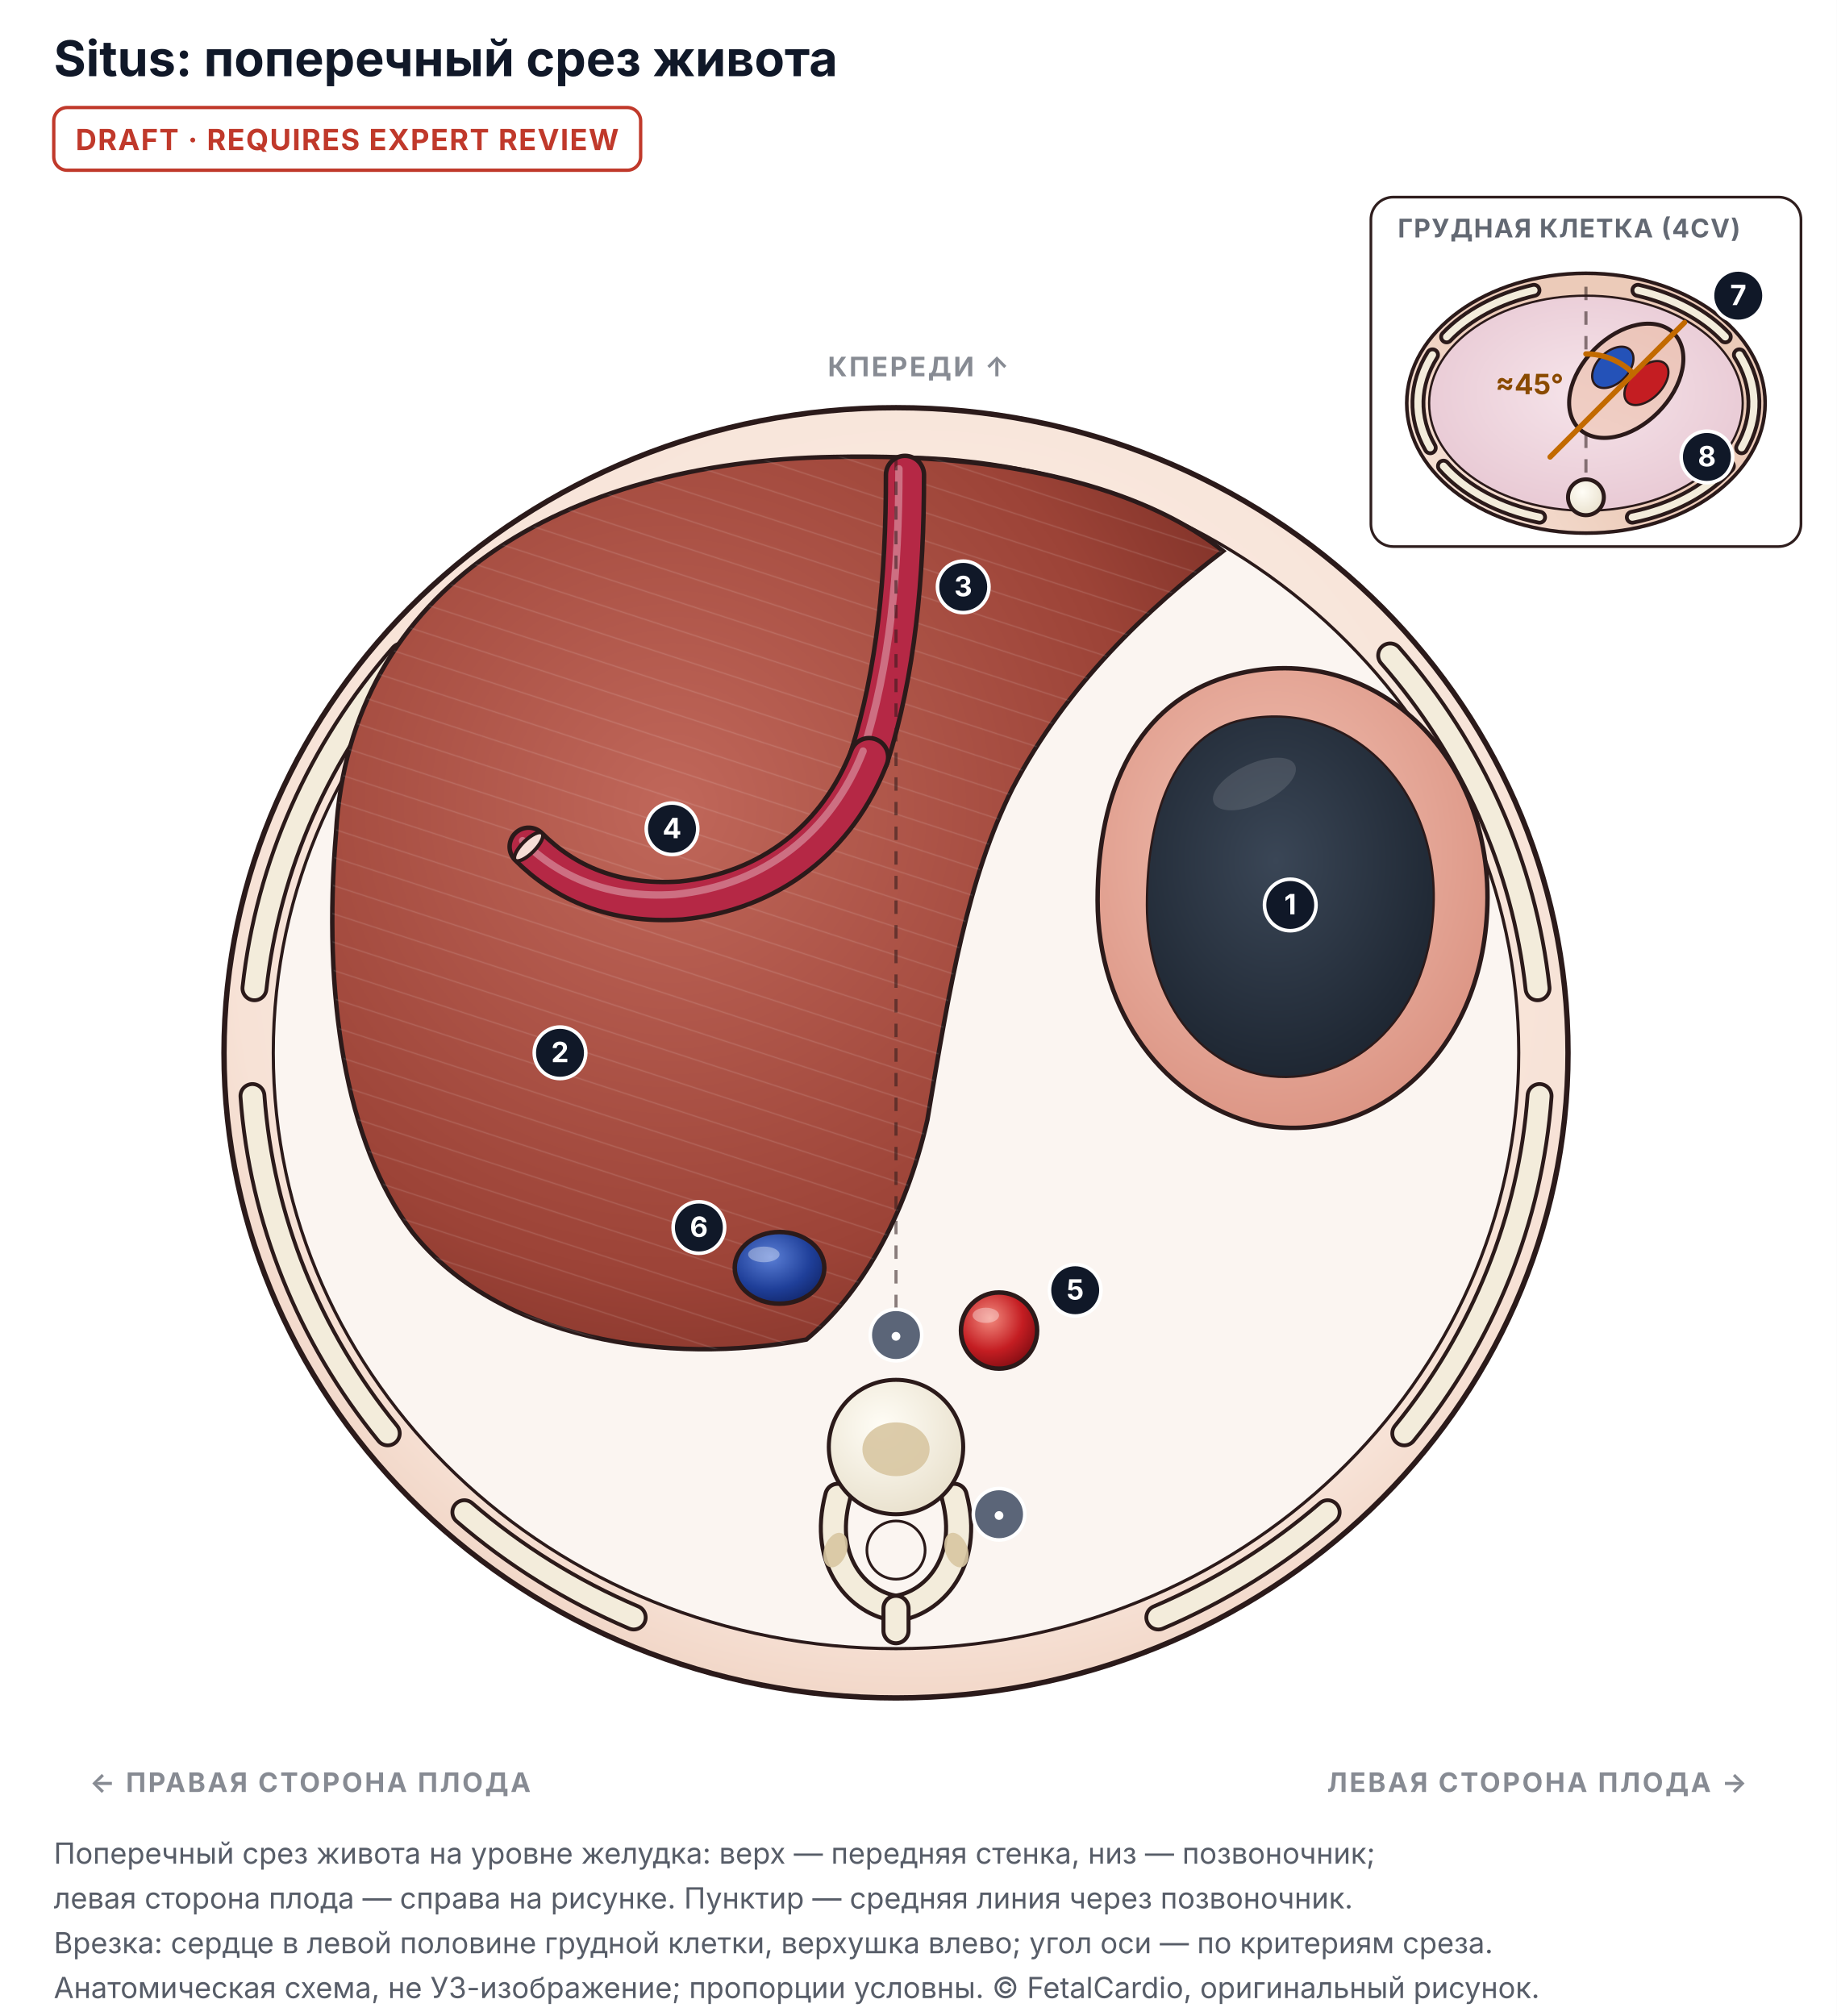
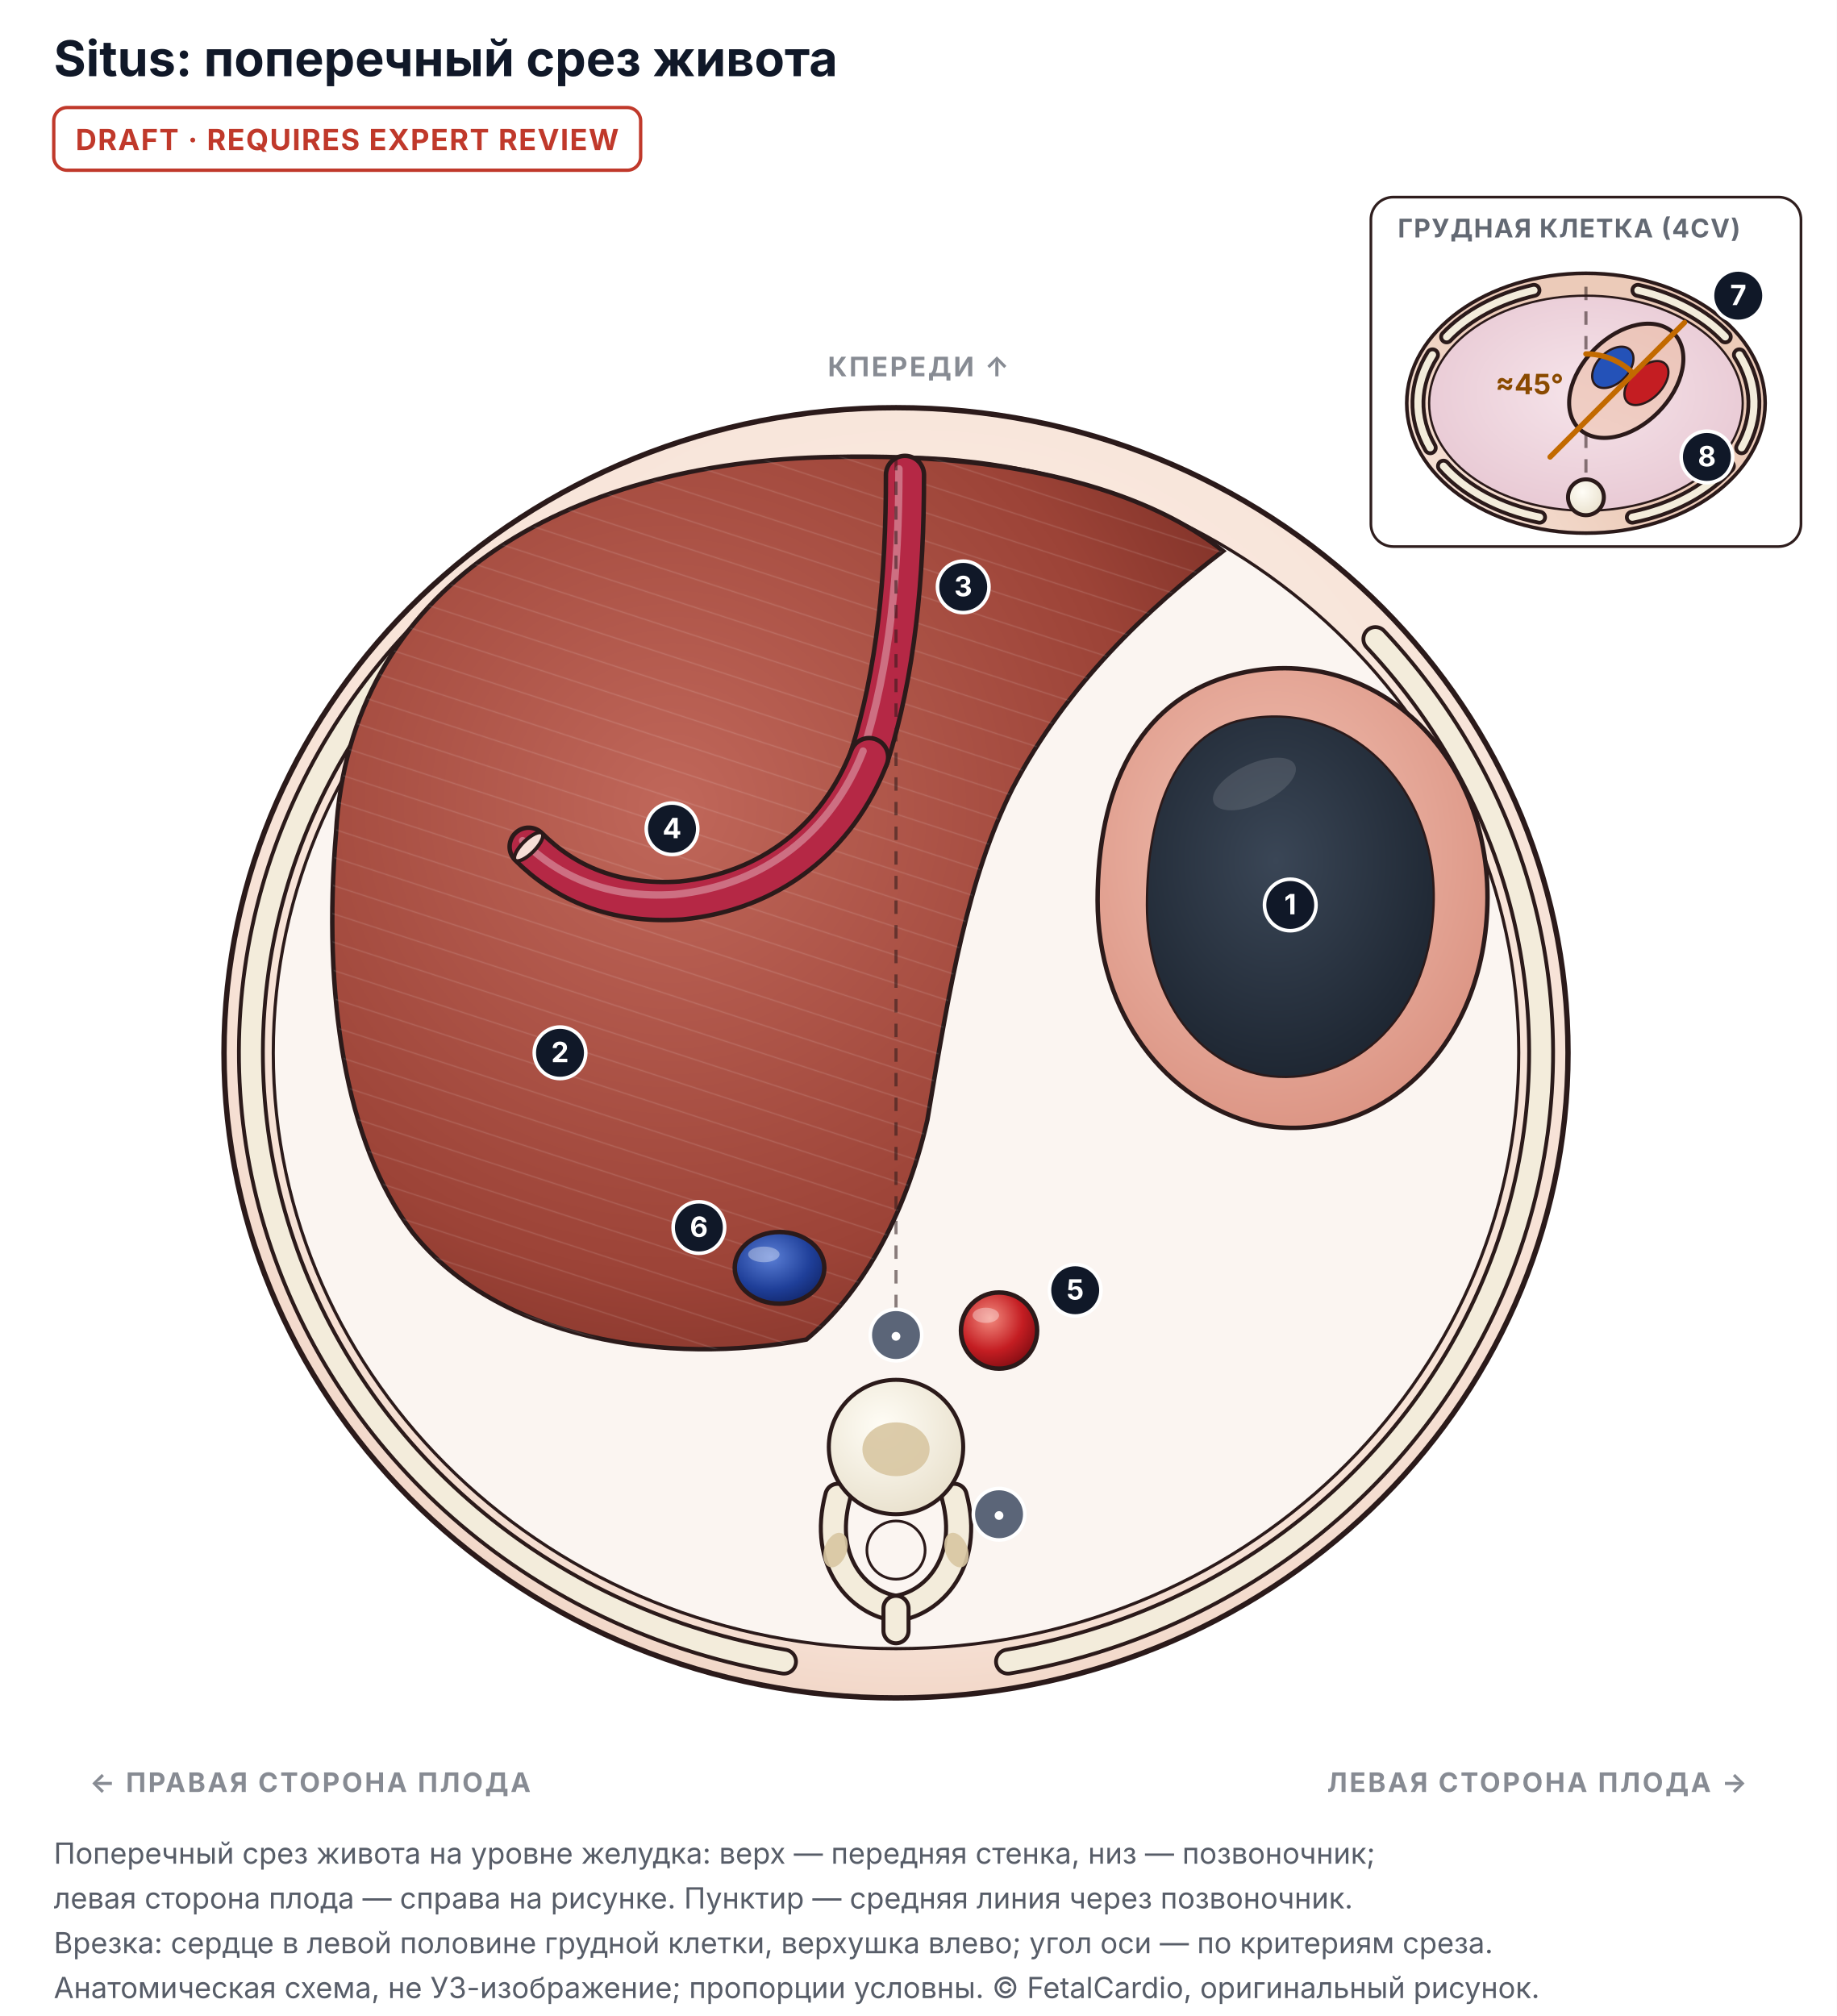
<svg xmlns="http://www.w3.org/2000/svg" viewBox="0 0 820 900" role="img" aria-labelledby="t-situs-normal d-situs-normal" font-family="Inter, system-ui, -apple-system, 'Segoe UI', Roboto, sans-serif" data-status="draft">
  <defs>
    <radialGradient id="g-myo" gradientUnits="userSpaceOnUse" cx="430" cy="300" r="380">
      <stop offset="0" stop-color="#fdf2ee" />
      <stop offset=".6" stop-color="#f6dcd4" />
      <stop offset="1" stop-color="#e9bfb3" />
    </radialGradient>
    <radialGradient id="g-blue" gradientUnits="userSpaceOnUse" cx="350" cy="330" r="260">
      <stop offset="0" stop-color="#4f7fe0" />
      <stop offset=".55" stop-color="#2452b8" />
      <stop offset="1" stop-color="#143584" />
    </radialGradient>
    <radialGradient id="g-red" gradientUnits="userSpaceOnUse" cx="570" cy="330" r="260">
      <stop offset="0" stop-color="#ec5a4c" />
      <stop offset=".55" stop-color="#c41d22" />
      <stop offset="1" stop-color="#7f0c12" />
    </radialGradient>
    <linearGradient id="g-fo" x1="0" x2="1">
      <stop offset="0" stop-color="#2452b8" />
      <stop offset="1" stop-color="#c41d22" />
    </linearGradient>
    <linearGradient id="g-vein" x1="0" x2="0" y1="0" y2="1">
      <stop offset="0" stop-color="#c41d22" />
      <stop offset="1" stop-color="#e2483f" />
    </linearGradient>
    <radialGradient id="g-ao" cx=".38" cy=".34" r=".72">
      <stop offset="0" stop-color="#f28a7e" />
      <stop offset=".6" stop-color="#c41d22" />
      <stop offset="1" stop-color="#7f0c12" />
    </radialGradient>
    <pattern id="p-fib" width="9" height="9" patternUnits="userSpaceOnUse" patternTransform="rotate(32)">
      <path d="M0,4.5 H9" stroke="#c98e80" stroke-width=".7" opacity=".55" />
      <path d="M0,1 H4" stroke="#b97a6c" stroke-width=".5" opacity=".35" />
    </pattern>
    <pattern id="p-sheen" width="7" height="7" patternUnits="userSpaceOnUse" patternTransform="rotate(-20)">
      <path d="M0,3.5 H7" stroke="#ffffff" stroke-width=".6" opacity=".12" />
    </pattern>
    <filter id="f-soft" x="-10%" y="-10%" width="120%" height="125%">
      <feDropShadow dx="0" dy="6" stdDeviation="8" flood-color="#3a1414" flood-opacity=".25" />
    </filter>
    <filter id="f-ish" x="-10%" y="-10%" width="120%" height="120%">
      <feGaussianBlur stdDeviation="6" />
    </filter>
    <clipPath id="c-rv">
      <path d="M 448.0,360.0 448.0,358.4 448.2,356.8 448.6,355.2 448.8,353.6 448.8,352.0 448.8,350.4 448.8,348.8 448.9,347.1 449.0,345.5 448.6,343.9 449.0,342.3 449.7,340.8 450.6,339.3 450.8,337.7 450.2,336.0 449.8,334.3 449.6,332.6 449.5,331.0 449.7,329.4 451.3,328.0 451.8,326.5 452.4,324.9 453.1,323.4 453.3,321.8 453.0,320.2 452.8,318.5 452.7,316.9 452.8,315.3 453.0,313.7 452.1,311.9 452.9,310.4 453.9,308.9 455.2,307.5 455.2,305.9 454.3,304.1 453.8,302.4 453.4,300.8 453.4,299.1 453.6,297.5 454.6,296.1 455.4,294.6 456.3,293.1 457.6,291.7 457.6,290.0 456.8,288.3 456.3,286.6 456.0,284.9 456.0,283.3 456.3,281.7 457.8,280.3 458.4,278.8 459.2,277.3 460.2,275.8 460.2,274.2 459.7,272.5 459.4,270.8 459.3,269.2 459.4,267.6 459.7,266.0 458.6,264.2 459.5,262.7 460.8,261.3 462.3,259.9 462.1,258.2 461.1,256.5 460.5,254.8 460.1,253.1 460.1,251.5 460.4,249.9 462.6,248.6 463.2,247.0 464.0,245.5 465.0,244.1 464.9,242.4 464.5,240.8 464.3,239.1 464.2,237.5 464.3,235.9 464.6,234.3 463.8,232.5 464.7,231.0 465.8,229.6 467.3,228.2 466.9,226.5 466.2,224.8 465.7,223.1 465.5,221.4 465.6,219.8 465.9,218.2 467.5,216.9 468.2,215.3 468.9,213.8 469.9,212.3 469.7,210.7 469.4,209.0 469.3,207.4 469.3,205.8 469.4,204.2 469.7,202.6 470.2,201.0 470.8,199.5 471.5,198.0 472.3,196.5 472.2,194.8 472.0,193.2 471.9,191.5 472.0,189.9 472.2,188.3 472.5,186.8 472.3,185.1 473.0,183.6 473.8,182.1 474.7,180.6 474.5,179.0 474.3,177.3 474.3,175.7 474.4,174.1 474.7,172.5 475.0,170.9 475.1,169.3 475.8,167.8 476.5,166.3 477.2,164.7 477.2,163.1 477.4,161.5 478.0,160.0 475.8,159.2 474.3,158.4 473.0,157.7 472.1,156.9 471.7,155.8 471.7,154.4 472.0,152.4 470.9,151.6 468.7,152.6 465.6,155.7 464.0,157.0 463.0,157.7 462.3,157.5 461.7,156.5 461.2,154.5 460.5,151.8 459.5,148.3 458.0,148.4 456.6,151.4 455.5,155.2 454.3,156.5 453.0,156.7 451.4,156.0 449.5,154.7 447.3,152.9 444.8,151.2 442.2,149.9 440.0,150.0 438.8,151.4 437.5,152.6 436.1,153.8 434.7,154.9 433.2,155.7 431.6,156.4 429.9,156.8 428.0,156.8 426.5,157.8 426.0,160.6 425.1,162.7 424.1,164.5 422.9,165.9 421.5,166.9 419.8,167.5 417.9,167.5 415.6,167.0 413.0,165.9 411.8,167.3 410.1,168.0 409.0,169.5 407.7,170.9 406.4,172.1 404.9,173.0 403.3,173.6 401.5,174.0 399.5,174.2 397.3,174.0 396.1,175.3 396.7,179.8 396.4,182.6 395.6,184.7 394.6,186.3 393.1,187.2 391.2,187.5 388.9,187.0 386.1,185.9 382.8,184.0 382.2,186.3 381.1,187.8 380.4,190.0 379.5,191.7 378.3,193.1 376.9,194.0 375.1,194.5 373.0,194.5 370.6,194.0 367.9,193.1 367.2,195.2 366.5,197.3 365.9,199.3 365.0,201.0 363.8,202.3 362.4,203.2 360.6,203.8 358.6,203.9 356.3,203.7 353.7,203.0 353.1,205.1 352.7,207.5 352.2,209.5 351.3,211.2 350.2,212.5 348.8,213.5 347.1,214.0 345.1,214.2 342.8,214.0 340.1,213.3 339.8,215.6 340.3,218.9 340.1,221.2 339.5,223.1 338.6,224.5 337.2,225.4 335.4,225.8 333.2,225.7 330.6,225.3 327.4,224.2 327.7,227.0 330.0,231.9 330.5,234.8 330.4,237.0 329.7,238.5 328.3,239.3 326.2,239.4 323.4,238.8 320.0,237.6 315.6,235.4 317.3,239.4 316.1,240.4 315.9,242.4 315.5,244.1 314.6,245.4 313.4,246.4 311.7,247.0 309.7,247.2 307.4,247.2 304.5,246.7 305.2,249.4 307.2,253.1 307.7,255.5 307.6,257.4 307.0,258.7 305.7,259.6 303.8,260.0 301.4,259.9 298.5,259.6 294.7,258.6 296.7,261.9 298.0,264.7 298.6,266.9 298.7,268.7 298.1,270.0 296.9,270.9 295.1,271.3 292.7,271.5 289.9,271.4 286.5,271.0 288.5,273.9 288.6,275.6 288.9,277.4 288.8,279.0 288.2,280.2 287.2,281.2 285.8,282.0 284.0,282.6 281.8,283.1 279.5,283.5 280.8,285.7 282.1,287.8 282.6,289.5 282.6,291.0 282.1,292.2 281.1,293.3 279.8,294.2 278.1,294.9 276.0,295.6 274.1,296.3 275.4,298.3 274.7,299.4 274.7,300.9 274.5,302.2 274.1,303.5 273.5,304.7 272.7,305.9 271.8,307.0 270.8,308.2 270.0,309.4 270.3,310.8 270.4,312.2 270.3,313.5 270.0,314.8 269.6,316.1 269.2,317.4 268.6,318.7 268.0,320.0 268.9,322.1 269.2,324.2 269.3,326.2 269.0,328.2 268.4,330.2 267.6,332.1 268.8,334.1 269.8,336.0 270.7,337.9 270.5,339.8 270.8,341.6 270.9,343.5 270.6,345.3 270.1,347.1 269.2,349.0 268.2,350.8 269.9,352.4 271.2,354.0 272.2,355.6 272.5,357.2 272.9,358.9 273.0,360.5 272.8,362.2 272.3,363.9 271.5,365.6 270.7,367.4 272.4,368.7 273.8,369.9 274.9,371.2 276.7,372.2 277.2,373.6 277.3,375.0 277.1,376.6 276.5,378.3 275.6,380.0 274.8,381.8 276.8,382.5 278.3,383.4 279.5,384.4 279.8,385.6 280.3,386.8 280.6,388.1 280.6,389.5 280.5,390.9 280.3,392.4 280.2,393.9 281.5,394.5 282.5,395.4 283.2,396.3 283.5,397.5 283.9,398.6 284.0,400.0 285.6,399.6 287.1,399.2 288.7,398.9 290.2,398.5 291.8,398.1 293.4,397.7 294.9,397.3 296.5,397.0 298.1,396.6 299.6,396.2 301.2,395.8 302.7,395.4 304.3,395.0 305.9,394.7 307.4,394.3 309.0,393.9 310.6,393.5 312.1,393.1 313.7,392.8 315.2,392.4 316.8,392.0 318.4,391.6 319.9,391.2 321.5,390.9 323.0,390.5 324.6,390.1 326.2,389.7 327.7,389.3 329.3,389.0 330.9,388.6 332.4,388.2 334.0,387.8 335.5,387.4 337.1,387.0 338.7,386.7 340.2,386.3 341.8,385.9 343.4,385.5 344.9,385.1 346.5,384.8 348.0,384.4 349.6,384.0 351.2,383.6 352.7,383.2 354.3,382.9 355.8,382.5 357.4,382.1 359.0,381.7 360.5,381.3 362.1,381.0 363.7,380.6 365.2,380.2 366.8,379.8 368.3,379.4 369.9,379.0 371.5,378.7 373.0,378.3 374.6,377.9 376.2,377.5 377.7,377.1 379.3,376.8 380.8,376.4 382.4,376.0 384.0,375.6 385.5,375.2 387.1,374.9 388.6,374.5 390.2,374.1 391.8,373.7 393.3,373.3 394.9,373.0 396.5,372.6 398.0,372.2 399.6,371.8 401.1,371.4 402.7,371.0 404.3,370.7 405.8,370.3 407.4,369.9 409.0,369.5 410.5,369.1 412.1,368.8 413.6,368.4 415.2,368.0 416.8,367.6 418.3,367.2 419.9,366.9 421.4,366.5 423.0,366.1 424.6,365.7 426.1,365.3 427.7,365.0 429.3,364.6 430.8,364.2 432.4,363.8 433.9,363.4 435.5,363.0 437.1,362.7 438.6,362.3 440.2,361.9 441.8,361.5 443.3,361.1 444.9,360.8 446.4,360.4 Z" />
    </clipPath>
    <clipPath id="c-lv">
      <path d="M 468.0,386.0 468.2,384.4 468.4,382.8 468.7,381.2 468.9,379.6 469.1,378.0 469.3,376.4 469.6,374.9 469.8,373.3 470.0,371.7 470.2,370.1 470.5,368.5 470.7,366.9 470.9,365.3 471.1,363.7 471.3,362.1 471.6,360.5 471.8,358.9 472.0,357.3 472.2,355.7 472.5,354.2 472.7,352.6 472.9,351.0 473.1,349.4 473.4,347.8 473.6,346.2 473.8,344.6 474.0,343.0 474.2,341.4 474.5,339.8 474.7,338.2 474.9,336.6 475.1,335.0 475.4,333.5 475.6,331.9 475.8,330.3 476.0,328.7 476.2,327.1 476.5,325.5 476.7,323.9 476.9,322.3 477.1,320.7 477.4,319.1 477.6,317.5 477.8,315.9 478.0,314.3 478.3,312.8 478.5,311.2 478.7,309.6 478.9,308.0 479.1,306.4 479.4,304.8 479.6,303.2 479.8,301.6 480.0,300.0 480.3,298.4 480.5,296.8 480.7,295.2 480.9,293.6 481.2,292.1 481.4,290.5 481.6,288.9 481.8,287.3 482.0,285.7 482.3,284.1 482.5,282.5 482.7,280.9 482.9,279.3 483.2,277.7 483.4,276.1 483.6,274.5 483.8,272.9 484.1,271.4 484.3,269.8 484.5,268.2 484.7,266.6 484.9,265.0 485.2,263.4 485.4,261.8 485.6,260.2 485.8,258.6 486.1,257.0 486.3,255.4 486.5,253.8 486.7,252.2 486.9,250.6 487.2,249.1 487.4,247.5 487.6,245.9 487.8,244.3 488.1,242.7 488.3,241.1 488.5,239.5 488.7,237.9 489.0,236.3 489.2,234.7 489.4,233.1 489.6,231.5 489.8,229.9 490.1,228.4 490.3,226.8 490.5,225.2 490.7,223.6 491.0,222.0 491.2,220.4 491.4,218.8 491.6,217.2 491.9,215.6 492.1,214.0 492.3,212.4 492.5,210.8 492.7,209.2 493.0,207.7 493.2,206.1 493.4,204.5 493.6,202.9 493.9,201.3 494.1,199.7 494.3,198.1 494.5,196.5 494.8,194.9 495.0,193.3 495.2,191.7 495.4,190.1 495.6,188.5 495.9,187.0 496.1,185.4 496.3,183.8 496.5,182.2 496.8,180.6 497.0,179.0 497.2,177.4 497.4,175.8 497.6,174.2 497.9,172.6 498.1,171.0 498.3,169.4 498.5,167.8 498.8,166.3 499.0,164.7 499.2,163.1 499.4,161.5 499.7,159.9 499.9,158.3 500.1,156.7 500.3,155.1 500.5,153.5 500.8,151.9 501.0,150.3 501.2,148.7 501.4,147.1 501.7,145.6 501.9,144.0 502.1,142.4 502.3,140.8 502.6,139.2 502.8,137.6 503.0,136.0 504.8,134.3 506.5,132.7 507.5,131.2 507.8,129.5 507.1,127.3 508.2,126.0 509.8,125.2 511.3,124.5 512.2,123.5 512.5,122.1 512.3,120.1 513.0,118.9 515.1,119.6 516.6,119.7 517.5,119.2 518.3,118.0 519.0,116.3 520.1,114.9 521.8,116.0 523.2,116.3 524.7,115.9 526.2,115.0 528.0,114.0 529.3,114.7 530.6,115.2 532.0,115.4 533.5,115.4 534.6,116.3 535.9,117.1 537.1,117.9 538.4,118.3 539.8,118.4 541.4,118.1 542.4,119.2 543.4,120.4 544.4,121.6 545.7,122.1 547.1,122.2 548.8,121.7 549.9,122.6 550.7,124.3 552.2,124.2 553.4,124.8 554.8,125.2 556.3,125.4 557.6,125.9 558.4,127.2 559.0,128.8 560.1,129.6 561.4,130.1 563.0,130.2 564.7,130.2 565.1,132.1 565.8,133.5 567.1,134.1 568.3,134.7 569.7,135.1 571.5,135.2 572.0,136.8 572.6,138.2 572.0,141.1 573.2,141.9 574.9,142.0 577.3,141.5 577.8,143.0 577.6,145.3 578.2,146.6 579.2,147.6 580.8,148.0 583.0,147.9 584.3,148.7 583.8,151.1 585.6,151.4 586.5,152.6 587.7,153.5 589.2,154.1 590.7,154.8 590.8,156.6 591.2,158.2 589.2,161.6 590.6,162.3 592.9,162.5 596.3,161.9 594.7,164.8 594.0,167.1 594.3,168.7 595.4,169.7 597.5,170.2 600.6,170.0 600.2,172.0 599.2,174.5 600.1,175.7 600.9,177.0 602.6,177.8 605.0,178.2 605.8,179.6 604.9,181.9 604.8,183.7 605.4,185.1 606.8,186.1 609.0,186.8 610.8,187.8 609.6,190.1 609.2,192.1 611.1,192.9 612.1,194.3 613.6,195.4 615.5,196.3 614.8,198.4 614.7,200.3 615.5,201.7 616.2,203.2 617.4,204.5 619.0,205.7 618.9,207.5 618.8,209.4 617.4,211.6 618.1,213.2 619.5,214.5 621.6,215.6 621.9,217.3 621.0,219.4 622.2,220.8 622.7,222.4 623.6,224.0 624.8,225.4 625.7,227.0 625.2,228.9 624.8,230.8 625.1,232.6 625.9,234.2 627.1,235.7 628.5,237.2 627.8,239.2 627.5,241.1 627.5,242.9 628.1,244.6 629.2,246.2 630.6,247.8 630.1,249.7 629.8,251.6 630.3,253.4 630.7,255.1 631.4,256.9 632.3,258.6 632.4,260.4 632.2,262.3 631.3,264.3 631.6,266.1 632.3,267.9 633.4,269.7 633.8,271.5 633.2,273.4 633.1,275.3 633.2,277.2 633.7,279.0 634.5,280.9 635.1,282.7 634.7,284.6 634.5,286.6 634.2,288.5 634.6,290.4 635.2,292.3 635.8,294.2 635.7,296.1 636.0,298.0 635.7,300.3 635.4,302.6 635.2,304.9 635.1,307.1 635.3,309.3 636.0,311.5 635.2,313.6 634.6,315.7 634.2,317.7 634.2,319.8 634.4,321.8 635.1,323.9 634.3,325.8 633.3,327.6 632.6,329.5 632.4,331.3 632.7,333.2 633.5,335.1 633.3,336.9 632.1,338.6 631.4,340.2 631.0,341.9 631.1,343.6 631.6,345.4 631.8,347.1 630.6,348.6 629.8,350.0 629.3,351.5 629.2,353.1 629.4,354.7 629.9,356.4 627.6,357.3 626.1,358.4 625.4,359.6 625.3,361.1 625.8,362.7 626.9,364.6 625.3,365.5 623.8,366.3 622.8,367.4 622.5,368.6 622.7,370.1 623.4,371.9 622.7,372.9 621.3,373.6 620.4,374.5 619.9,375.6 619.7,376.9 619.9,378.4 619.6,379.6 618.4,380.2 617.5,380.9 616.9,381.9 616.5,383.0 616.3,384.2 616.0,385.4 615.2,386.1 614.5,387.0 614.0,388.0 612.4,388.0 610.8,388.0 609.2,387.9 607.6,387.9 606.0,387.9 604.4,387.9 602.8,387.8 601.2,387.8 599.6,387.8 598.0,387.8 596.4,387.8 594.7,387.7 593.1,387.7 591.5,387.7 589.9,387.7 588.3,387.6 586.7,387.6 585.1,387.6 583.5,387.6 581.9,387.6 580.3,387.5 578.7,387.5 577.1,387.5 575.5,387.5 573.9,387.5 572.3,387.4 570.7,387.4 569.1,387.4 567.5,387.4 565.9,387.3 564.3,387.3 562.7,387.3 561.1,387.3 559.5,387.3 557.8,387.2 556.2,387.2 554.6,387.2 553.0,387.2 551.4,387.1 549.8,387.1 548.2,387.1 546.6,387.1 545.0,387.1 543.4,387.0 541.8,387.0 540.2,387.0 538.6,387.0 537.0,386.9 535.4,386.9 533.8,386.9 532.2,386.9 530.6,386.9 529.0,386.8 527.4,386.8 525.8,386.8 524.2,386.8 522.5,386.7 520.9,386.7 519.3,386.7 517.7,386.7 516.1,386.7 514.5,386.6 512.9,386.6 511.3,386.6 509.7,386.6 508.1,386.5 506.5,386.5 504.9,386.5 503.3,386.5 501.7,386.5 500.1,386.4 498.5,386.4 496.9,386.4 495.3,386.4 493.7,386.4 492.1,386.3 490.5,386.3 488.9,386.3 487.3,386.3 485.6,386.2 484.0,386.2 482.4,386.2 480.8,386.2 479.2,386.2 477.6,386.1 476.0,386.1 474.4,386.1 472.8,386.1 471.2,386.0 469.6,386.0 Z" />
    </clipPath>
    <clipPath id="c-ra">
      <path d="M 284,398.7 L 448,360.0 L 452,394.0 L 446,548.4 C 420,556.2 390,559.4 362,556.2 C 310,550.0 268,523.5 262,476.7 C 258,442.4 264,417.4 284,398.7 Z" />
    </clipPath>
    <clipPath id="c-la">
      <path d="M 468,386.0 L 614,388.0 C 648,414.3 658,476.7 640,515.7 C 622,553.1 560,564.0 500,560.9 C 478,559.4 462,553.1 454,548.4 L 462,394.0 Z" />
    </clipPath>
  </defs>
  <style>
.bg{fill:var(--sv-bg,#ffffff)}
.myo{fill:url(#g-myo);stroke:#2b1a1a;stroke-width:2.6;stroke-linejoin:round}
.fibr{fill:url(#p-fib);stroke:none}
.cavr{fill:url(#g-blue);stroke:#2b1a1a;stroke-width:1.4;stroke-linejoin:round}
.cavl{fill:url(#g-red);stroke:#2b1a1a;stroke-width:1.4;stroke-linejoin:round}
.sheen{fill:url(#p-sheen);stroke:none}
.ish{fill:none;stroke:#05102e;stroke-width:18;opacity:.35;filter:url(#f-ish)}
.ishl{fill:none;stroke:#3a0306;stroke-width:18;opacity:.35;filter:url(#f-ish)}
.endo2{fill:none;stroke:#ffffff;stroke-width:1;stroke-linejoin:round;opacity:.45}
.sep{fill:url(#g-myo);stroke:#2b1a1a;stroke-width:1.2}
.tje{stroke:#2b1a1a;fill:none;stroke-linecap:round}
.tj{stroke:#f3d2c9;fill:none;stroke-linecap:round}
.tjh{stroke:#ffffff;fill:none;stroke-linecap:round;opacity:.75}
.pm{fill:url(#g-myo);stroke:#2b1a1a;stroke-width:1.6}
.lfe{stroke:#2b1a1a;fill:none;stroke-width:7.2;stroke-linecap:round}
.lf{stroke:#fbfbff;fill:none;stroke-width:4.4;stroke-linecap:round}
.ch{stroke:#ffffff;stroke-width:1.1;opacity:.85}
.che{stroke:#2b1a1a;stroke-width:2.2;opacity:.35}
.flap{stroke:#fbfbff;fill:none;stroke-width:3.4;stroke-linecap:round}
.flape{stroke:#2b1a1a;fill:none;stroke-width:6;stroke-linecap:round}
.fo{fill:url(#g-fo);stroke:none}
.fib{fill:#fffaf2;stroke:#2b1a1a;stroke-width:1.2}
.avs{fill:rgba(255,190,60,.35);stroke:#8a5a00;stroke-width:1.2;stroke-dasharray:3 2}
.vo{stroke:#2b1a1a;fill:none;stroke-width:21;stroke-linecap:round}
.vm{stroke:url(#g-vein);fill:none;stroke-width:17;stroke-linecap:round}
.vh{stroke:#ffffff;fill:none;stroke-width:3;stroke-linecap:round;opacity:.35}
.vi{stroke:#e2483f;fill:none;stroke-width:9;stroke-linecap:round}
.ao{fill:url(#g-ao);stroke:#2b1a1a;stroke-width:2}
.an{stroke:#2b1a1a;stroke-width:1.8;fill:none}
.and{stroke:#2b1a1a;stroke-width:1.5;fill:none;stroke-dasharray:5 3}
.anf{fill:#2b1a1a}
.ant{fill:#2b1a1a;font-size:11px;font-weight:700}
.nb{fill:#101828;stroke:#ffffff;stroke-width:1.6}
.nb0{fill:#5b6578}
.nt{fill:#ffffff;font-size:12.5px;font-weight:700}
.hd{fill:var(--sv-text,#101828);font-size:22px;font-weight:700}
.om{fill:var(--sv-text,#101828);font-size:13px;opacity:.7}
.dr{fill:none;stroke:var(--sv-draft,#c0392b);stroke-width:1.5}
.drt{fill:var(--sv-draft,#c0392b);font-size:13px;font-weight:700;letter-spacing:.04em}
.ok{fill:none;stroke:#16794a;stroke-width:1.5}
.okt{fill:#16794a;font-size:12.5px;font-weight:700}
.cs{fill:var(--sv-text,#101828);font-size:12px;font-weight:700;letter-spacing:.08em;opacity:.5}
</style>
  <defs>
    <linearGradient id="g-vsd" x1="0" x2="1">
      <stop offset="0" stop-color="#2452b8" />
      <stop offset=".5" stop-color="#7a3a8c" />
      <stop offset="1" stop-color="#c41d22" />
    </linearGradient>
    <radialGradient id="g-hole" cx=".42" cy=".38" r=".7">
      <stop offset="0" stop-color="#ef6a5c" />
      <stop offset=".55" stop-color="#b3161c" />
      <stop offset="1" stop-color="#5c070b" />
    </radialGradient>
    <radialGradient id="g-sept" gradientUnits="userSpaceOnUse" cx="430" cy="440" r="380">
      <stop offset="0" stop-color="#fbe9e3" />
      <stop offset=".65" stop-color="#f1d0c6" />
      <stop offset="1" stop-color="#ddb0a3" />
    </radialGradient>
    <radialGradient id="g-pa" cx=".4" cy=".35" r=".75">
      <stop offset="0" stop-color="#6d93e6" />
      <stop offset=".6" stop-color="#2452b8" />
      <stop offset="1" stop-color="#143584" />
    </radialGradient>
  </defs>
  <style>
.hole{fill:url(#g-hole);stroke:#2b1a1a;stroke-width:2}
.holer{fill:none;stroke:#fff;stroke-width:1.2;opacity:.5}
.vsd{fill:url(#g-vsd);stroke:none}
.rim{stroke:#2b1a1a;stroke-width:2.2;fill:none;stroke-linecap:round}
.zone{fill:none;stroke:#5b2a1f;stroke-width:1.6;stroke-dasharray:7 5;opacity:.75}
.zt{fill:#5b2a1f;font-size:12px;font-weight:700;letter-spacing:.07em;opacity:.8}
.sept{fill:url(#g-sept);stroke:#2b1a1a;stroke-width:2}
.cut{fill:url(#g-myo);stroke:#2b1a1a;stroke-width:2.4;stroke-linejoin:round}
.cutf{fill:#e9bfb3;stroke:#2b1a1a;stroke-width:1.2}
.ves{stroke:#2b1a1a;stroke-width:2}
.ring{fill:none;stroke:#2b1a1a;stroke-width:1.6}
.cusp{fill:#fbfbff;stroke:#2b1a1a;stroke-width:1.4}
.fibrous{fill:#fffaf2;stroke:#2b1a1a;stroke-width:1.2}
.flow{stroke:#ffffff;stroke-width:2.2;fill:none;stroke-linecap:round;opacity:.9}
.flowh{fill:#ffffff;opacity:.9}
</style>
  <defs>
    <radialGradient id="g-sv" cx=".4" cy=".35" r=".75">
      <stop offset="0" stop-color="#5b7fd6" />
      <stop offset=".6" stop-color="#1f3f99" />
      <stop offset="1" stop-color="#0f2263" />
    </radialGradient>
    <radialGradient id="g-uv" cx=".4" cy=".35" r=".75">
      <stop offset="0" stop-color="#e76b78" />
      <stop offset=".6" stop-color="#b52845" />
      <stop offset="1" stop-color="#6d0f24" />
    </radialGradient>
    <radialGradient id="g-body" gradientUnits="userSpaceOnUse" cx="410" cy="420" r="380">
      <stop offset="0" stop-color="#fdf3ec" />
      <stop offset=".8" stop-color="#f7e2d6" />
      <stop offset="1" stop-color="#eccbb9" />
    </radialGradient>
    <radialGradient id="g-lung" cx=".5" cy=".45" r=".7">
      <stop offset="0" stop-color="#f6e4ea" />
      <stop offset="1" stop-color="#e5c3cf" />
    </radialGradient>
    <radialGradient id="g-liver" gradientUnits="userSpaceOnUse" cx="300" cy="360" r="300">
      <stop offset="0" stop-color="#c0675a" />
      <stop offset=".7" stop-color="#9c4337" />
      <stop offset="1" stop-color="#7a2e25" />
    </radialGradient>
    <radialGradient id="g-thy" cx=".5" cy=".4" r=".7">
      <stop offset="0" stop-color="#fbf0dd" />
      <stop offset="1" stop-color="#ecd3ad" />
    </radialGradient>
    <radialGradient id="g-stw" cx=".45" cy=".4" r=".7">
      <stop offset="0" stop-color="#f2c2b4" />
      <stop offset="1" stop-color="#d98f7e" />
    </radialGradient>
    <radialGradient id="g-fl" cx=".45" cy=".4" r=".7">
      <stop offset="0" stop-color="#3a4656" />
      <stop offset="1" stop-color="#1a222d" />
    </radialGradient>
    <radialGradient id="g-bone" cx=".4" cy=".35" r=".8">
      <stop offset="0" stop-color="#fffdf6" />
      <stop offset="1" stop-color="#e5dcc6" />
    </radialGradient>
    <pattern id="p-lung" width="10" height="10" patternUnits="userSpaceOnUse">
      <circle cx="3" cy="3" r="1.1" fill="#c99aab" opacity=".45" />
      <circle cx="8" cy="7.5" r=".9" fill="#c99aab" opacity=".35" />
    </pattern>
    <pattern id="p-liver" width="12" height="12" patternUnits="userSpaceOnUse" patternTransform="rotate(18)">
      <path d="M0,6 H12" stroke="#ffffff" stroke-width=".6" opacity=".12" />
    </pattern>
  </defs>
  <style>
.skin{fill:url(#g-body);stroke:#2b1a1a;stroke-width:2.4}
.wall{fill:#f3d6c9;stroke:#2b1a1a;stroke-width:1;opacity:.9}
.cavity{fill:#fbf5f1;stroke:#2b1a1a;stroke-width:1.4}
.rib{fill:url(#g-bone);stroke:#2b1a1a;stroke-width:1.4}
.ribo{stroke:#2b1a1a;fill:none;stroke-linecap:round}
.ribi{stroke:#f3ecdb;fill:none;stroke-linecap:round}
.bone{fill:url(#g-bone);stroke:#2b1a1a;stroke-width:1.8}
.bonel{fill:none;stroke:#2b1a1a;stroke-width:13;stroke-linecap:round}
.bonei{fill:none;stroke:#f3ecdb;stroke-width:9.4;stroke-linecap:round}
.oss{fill:#d8c7a2;opacity:.9}
.canal{fill:#fbf5f1;stroke:#2b1a1a;stroke-width:1.2}
.lung{fill:url(#g-lung);stroke:#2b1a1a;stroke-width:1.6}
.lungt{fill:url(#p-lung)}
.thy{fill:url(#g-thy);stroke:#2b1a1a;stroke-width:1.6}
.thyl{fill:none;stroke:#b89a6c;stroke-width:1;opacity:.7}
.liver{fill:url(#g-liver);stroke:#2b1a1a;stroke-width:2}
.livert{fill:url(#p-liver)}
.stw{fill:url(#g-stw);stroke:#2b1a1a;stroke-width:2}
.stl{fill:url(#g-fl);stroke:#2b1a1a;stroke-width:1}
.trw{fill:#f4f1ea;stroke:#2b1a1a;stroke-width:2}
.trl{fill:#dfe8f6;stroke:#2b1a1a;stroke-width:1}
.trc{fill:none;stroke:#b9b2a2;stroke-width:3.4}
.vso{stroke:#2b1a1a;fill:none;stroke-linecap:round;stroke-linejoin:round}
.vsh{stroke:#ffffff;fill:none;stroke-linecap:round;opacity:.33}
.cut{stroke:#2b1a1a;stroke-width:1.6}
.mid{stroke:#2b1a1a;stroke-width:1.4;stroke-dasharray:6 5;fill:none;opacity:.55}
.lin{stroke:#16794a;stroke-width:2;stroke-dasharray:8 5;fill:none}
.ax{stroke:#c26a00;stroke-width:2.4;fill:none;stroke-linecap:round}
.axt{fill:#8a4a00;font-size:12.5px;font-weight:700}
.insb{fill:var(--sv-bg,#ffffff);stroke:#2b1a1a;stroke-width:1.2;opacity:.98}
.inst{fill:var(--sv-text,#101828);font-size:11.5px;font-weight:700;letter-spacing:.04em;opacity:.65}
.dir{fill:#2b1a1a;font-size:12px;font-weight:700;opacity:.75}
.sao{fill:none;stroke:#16c46e;stroke-width:3.4;stroke-linecap:round}
</style>
  <rect class="bg" x="0" y="0" width="820" height="900" />
  <g id="layer-header">
    <text class="hd" x="24" y="34">Situs: поперечный срез живота</text>
    <rect class="dr" x="24" y="48" width="262" height="28" rx="6" />
    <text class="drt" x="155" y="67" text-anchor="middle">DRAFT · REQUIRES EXPERT REVIEW</text>
  </g>
  <text class="cs" x="410" y="168" text-anchor="middle">КПЕРЕДИ ↑</text>
  <text class="cs" x="40" y="800">← ПРАВАЯ СТОРОНА ПЛОДА</text>
  <text class="cs" x="780" y="800" text-anchor="end">ЛЕВАЯ СТОРОНА ПЛОДА →</text>
  <g id="heart">
    <g id="layer-body">
      <ellipse class="skin" cx="400" cy="470" rx="300" ry="288" />
      <ellipse class="cavity" cx="400" cy="470" rx="278" ry="266" />
-       <path class="ribo" stroke-width="12.4" d="M 620.6,292.6 A 288 276 0 0 1 686.4,441.2" />
-       <path class="ribi" stroke-width="9" d="M 620.6,292.6 A 288 276 0 0 1 686.4,441.2" />
-       <path class="ribo" stroke-width="12.4" d="M 113.6,441.2 A 288 276 0 0 1 179.4,292.6" />
-       <path class="ribi" stroke-width="9" d="M 113.6,441.2 A 288 276 0 0 1 179.4,292.6" />
-       <path class="ribo" stroke-width="12.4" d="M 687.3,489.3 A 288 276 0 0 1 626.9,639.9" />
-       <path class="ribi" stroke-width="9" d="M 687.3,489.3 A 288 276 0 0 1 626.9,639.9" />
-       <path class="ribo" stroke-width="12.4" d="M 173.1,639.9 A 288 276 0 0 1 112.7,489.3" />
-       <path class="ribi" stroke-width="9" d="M 173.1,639.9 A 288 276 0 0 1 112.7,489.3" />
-       <path class="ribo" stroke-width="12.4" d="M 592.7,675.1 A 288 276 0 0 1 517.1,722.1" />
-       <path class="ribi" stroke-width="9" d="M 592.7,675.1 A 288 276 0 0 1 517.1,722.1" />
-       <path class="ribo" stroke-width="12.4" d="M 282.9,722.1 A 288 276 0 0 1 207.3,675.1" />
-       <path class="ribi" stroke-width="9" d="M 282.9,722.1 A 288 276 0 0 1 207.3,675.1" />
+       <path class="ribo" stroke-width="12.4" d="M 614.0,285.3 A 288 276 0 0 1 450.0,741.8" />
+       <path class="ribi" stroke-width="9" d="M 614.0,285.3 A 288 276 0 0 1 450.0,741.8" />
+       <path class="ribo" stroke-width="12.4" d="M 350.0,741.8 A 288 276 0 0 1 186.0,285.3" />
+       <path class="ribi" stroke-width="9" d="M 350.0,741.8 A 288 276 0 0 1 186.0,285.3" />
    </g>
    <g id="layer-organs">
      <g id="s-liver" data-s="liver">
        <path class="liver" d="M 150,372 C 156,262 252,206 372,204 C 460,202 516,222 546,246 C 512,272 476,306 452,352 C 432,392 424,440 414,500 C 404,544 384,578 360,598 C 298,610 222,598 184,550 C 154,510 144,444 150,372 Z" />
        <path class="livert" d="M 150,372 C 156,262 252,206 372,204 C 460,202 516,222 546,246 C 512,272 476,306 452,352 C 432,392 424,440 414,500 C 404,544 384,578 360,598 C 298,610 222,598 184,550 C 154,510 144,444 150,372 Z" />
      </g>
      <g id="s-stomach" data-s="stomach">
        <path class="stw" d="M 548,302 C 610,284 666,334 664,404 C 662,472 612,512 562,502 C 520,492 490,452 490,402 C 490,352 508,314 548,302 Z" />
        <path class="stl" d="M 552,322 C 600,310 642,350 640,404 C 638,458 600,486 564,480 C 532,474 512,442 512,404 C 512,364 524,330 552,322 Z" />
        <ellipse cx="560" cy="350" rx="20" ry="9" fill="#fff" opacity=".12" transform="rotate(-25 560 350)" />
      </g>
    </g>
    <g id="layer-vessels">
      <g id="s-uv" data-s="uv">
        <path class="vso" stroke-width="19" d="M 404,212 C 404,258 400,300 388,338" />
        <path stroke="#b52845" fill="none" stroke-linecap="round" stroke-linejoin="round" stroke-width="15" d="M 404,212 C 404,258 400,300 388,338" />
        <path class="vsh" stroke-width="3.3" d="M 404,212 C 404,258 400,300 388,338" transform="translate(-2.7 -2.7)" />
      </g>
      <g id="s-ps" data-s="ps">
        <path class="vso" stroke-width="19" d="M 388,338 C 374,374 344,398 304,402 C 274,404 252,394 236,378" />
        <path stroke="#b52845" fill="none" stroke-linecap="round" stroke-linejoin="round" stroke-width="15" d="M 388,338 C 374,374 344,398 304,402 C 274,404 252,394 236,378" />
        <path class="vsh" stroke-width="3.3" d="M 388,338 C 374,374 344,398 304,402 C 274,404 252,394 236,378" transform="translate(-2.7 -2.7)" />
        <ellipse class="cut" cx="236" cy="378" rx="8.5" ry="3.0" transform="rotate(-45 236 378)" fill="#7f0c12" />
      </g>
      <g id="s-ivc" data-s="ivc">
        <ellipse cx="348" cy="566" rx="20" ry="16" fill="url(#g-sv)" stroke="#2b1a1a" stroke-width="2" />
        <ellipse cx="341" cy="560" rx="7" ry="3.5" fill="#fff" opacity=".35" />
      </g>
      <g id="s-ao" data-s="ao">
        <circle cx="446" cy="594" r="17" fill="url(#g-ao)" stroke="#2b1a1a" stroke-width="2" />
        <ellipse cx="440.1" cy="587.2" rx="5.9" ry="3.4" fill="#fff" opacity=".35" />
      </g>
    </g>
    <g id="layer-spine">
      <g id="s-spine" data-s="spine">
        <path class="bonel" d="M 374,668 C 366,698 384,716 400,718 C 416,716 434,698 426,668" />
        <path class="bonei" d="M 374,668 C 366,698 384,716 400,718 C 416,716 434,698 426,668" />
        <path class="bonel" stroke-width="9" d="M 400,718 L 400,728" />
        <path class="bonei" stroke-width="5.4" d="M 400,718 L 400,728" />
        <circle class="canal" cx="400" cy="692" r="13" />
        <circle class="bone" cx="400" cy="646" r="30" />
        <ellipse class="oss" cx="400" cy="647" rx="15" ry="12" />
        <ellipse class="oss" cx="373" cy="692" rx="5" ry="8" transform="rotate(20 373 692)" />
        <ellipse class="oss" cx="427" cy="692" rx="5" ry="8" transform="rotate(-20 427 692)" />
      </g>
    </g>
    <g id="s-midline" data-s="midline">
      <path class="mid" d="M 400,204 L 400,610" />
    </g>
    <g id="layer-inset">
      <rect class="insb" x="612" y="88" width="192" height="156" rx="10" />
      <text class="inst" x="624" y="106">ГРУДНАЯ КЛЕТКА (4CV)</text>
      <ellipse cx="708" cy="180" rx="80" ry="58" fill="url(#g-body)" stroke="#2b1a1a" stroke-width="1.6" />
      <ellipse cx="708" cy="180" rx="70" ry="48" fill="url(#g-lung)" stroke="#2b1a1a" stroke-width="1" />
      <path class="ribo" stroke-width="6.6" d="M 731.2,129.6 A 75 53 0 0 1 770.2,150.4" />
      <path class="ribi" stroke-width="3.2" d="M 731.2,129.6 A 75 53 0 0 1 770.2,150.4" />
      <path class="ribo" stroke-width="6.6" d="M 645.8,150.4 A 75 53 0 0 1 684.8,129.6" />
      <path class="ribi" stroke-width="3.2" d="M 645.8,150.4 A 75 53 0 0 1 684.8,129.6" />
      <path class="ribo" stroke-width="6.6" d="M 776.5,158.4 A 75 53 0 0 1 777.5,199.9" />
      <path class="ribi" stroke-width="3.2" d="M 776.5,158.4 A 75 53 0 0 1 777.5,199.9" />
      <path class="ribo" stroke-width="6.6" d="M 638.5,199.9 A 75 53 0 0 1 639.5,158.4" />
      <path class="ribi" stroke-width="3.2" d="M 638.5,199.9 A 75 53 0 0 1 639.5,158.4" />
      <path class="ribo" stroke-width="6.6" d="M 771.6,208.1 A 75 53 0 0 1 728.7,230.9" />
      <path class="ribi" stroke-width="3.2" d="M 771.6,208.1 A 75 53 0 0 1 728.7,230.9" />
      <path class="ribo" stroke-width="6.6" d="M 687.3,230.9 A 75 53 0 0 1 644.4,208.1" />
      <path class="ribi" stroke-width="3.2" d="M 687.3,230.9 A 75 53 0 0 1 644.4,208.1" />
      <circle class="bone" cx="708" cy="222" r="8" />
      <path class="mid" d="M 708,128 L 708,212" />
      <g id="s-heartpos" data-s="heartpos">
        <ellipse cx="726" cy="170" rx="30" ry="20" transform="rotate(-45 726 170)" fill="url(#g-myo)" stroke="#2b1a1a" stroke-width="1.8" />
        <ellipse cx="720" cy="164" rx="11" ry="7" transform="rotate(-45 720 164)" fill="#2452b8" stroke="#2b1a1a" stroke-width="1" />
        <ellipse cx="735" cy="171" rx="12" ry="7" transform="rotate(-45 735 171)" fill="#c41d22" stroke="#2b1a1a" stroke-width="1" />
      </g>
      <g id="s-axis" data-s="axis">
        <path class="ax" d="M 692,204 L 752,144" />
        <path class="ax" stroke-width="1.6" d="M 708,158 A 30 30 0 0 1 729.2,166.8" />
        <text class="axt" x="698" y="176" text-anchor="end">≈45°</text>
      </g>
    </g>
    <g id="layer-labels">
      <g id="lbl-stomach" class="lbl" data-s="stomach">
        <circle class="nb" cx="576" cy="404" r="11.5" />
        <text class="nt" x="576" y="408.2" text-anchor="middle">1</text>
      </g>
      <g id="lbl-liver" class="lbl" data-s="liver">
        <circle class="nb" cx="250" cy="470" r="11.5" />
        <text class="nt" x="250" y="474.2" text-anchor="middle">2</text>
      </g>
      <g id="lbl-uv" class="lbl" data-s="uv">
        <circle class="nb" cx="430" cy="262" r="11.5" />
        <text class="nt" x="430" y="266.2" text-anchor="middle">3</text>
      </g>
      <g id="lbl-ps" class="lbl" data-s="ps">
        <circle class="nb" cx="300" cy="370" r="11.5" />
        <text class="nt" x="300" y="374.2" text-anchor="middle">4</text>
      </g>
      <g id="lbl-ao" class="lbl" data-s="ao">
        <circle class="nb" cx="480" cy="576" r="11.5" />
        <text class="nt" x="480" y="580.2" text-anchor="middle">5</text>
      </g>
      <g id="lbl-ivc" class="lbl" data-s="ivc">
        <circle class="nb" cx="312" cy="548" r="11.5" />
        <text class="nt" x="312" y="552.2" text-anchor="middle">6</text>
      </g>
      <g id="lbl-heartpos" class="lbl" data-s="heartpos">
        <circle class="nb" cx="776" cy="132" r="11.5" />
        <text class="nt" x="776" y="136.2" text-anchor="middle">7</text>
      </g>
      <g id="lbl-axis" class="lbl" data-s="axis">
        <circle class="nb" cx="762" cy="204" r="11.5" />
        <text class="nt" x="762" y="208.2" text-anchor="middle">8</text>
      </g>
      <g id="lbl-spine" class="lbl" data-s="spine">
        <circle class="nb nb0" cx="446" cy="676" r="11.5" />
        <text class="nt" x="446" y="680.2" text-anchor="middle">•</text>
      </g>
      <g id="lbl-midline" class="lbl" data-s="midline">
        <circle class="nb nb0" cx="400" cy="596" r="11.5" />
        <text class="nt" x="400" y="600.2" text-anchor="middle">•</text>
      </g>
    </g>
  </g>
  <g id="layer-orientation">
    <text class="om" x="24" y="832">Поперечный срез живота на уровне желудка: верх — передняя стенка, низ — позвоночник;</text>
    <text class="om" x="24" y="852">левая сторона плода — справа на рисунке. Пунктир — средняя линия через позвоночник.</text>
    <text class="om" x="24" y="872">Врезка: сердце в левой половине грудной клетки, верхушка влево; угол оси — по критериям среза.</text>
    <text class="om" x="24" y="892">Анатомическая схема, не УЗ-изображение; пропорции условны. © FetalCardio, оригинальный рисунок.</text>
  </g>
</svg>
